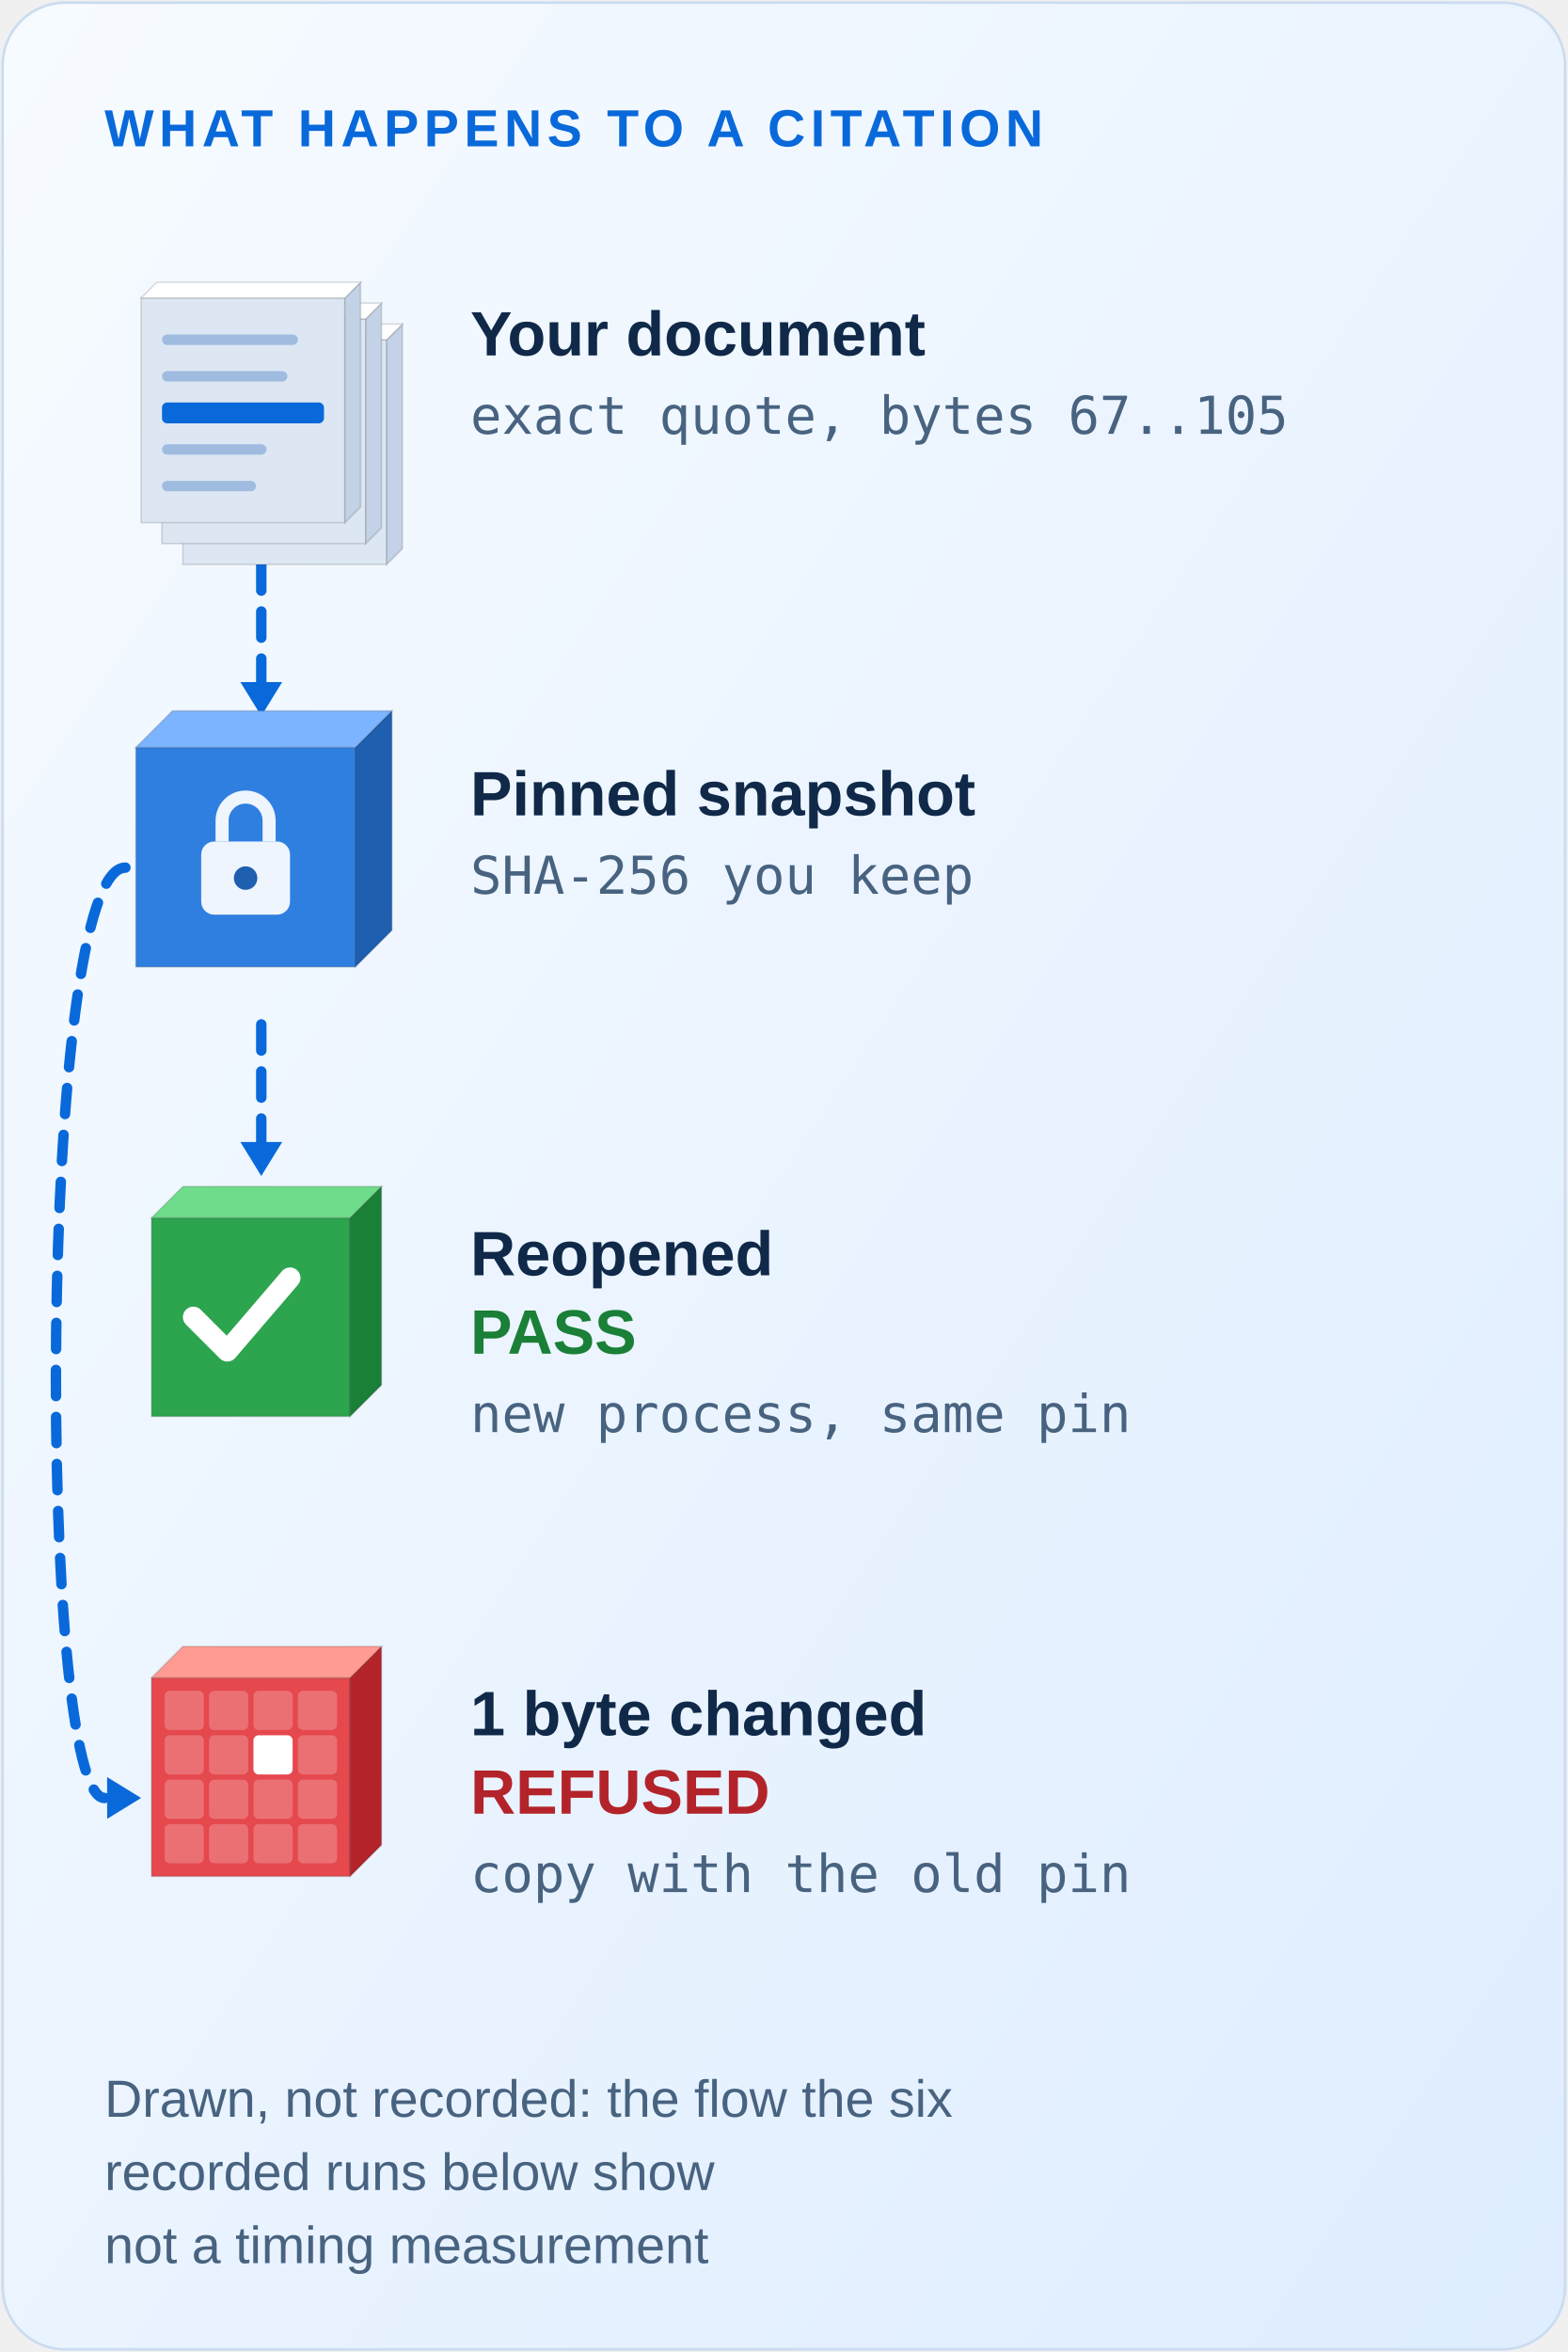
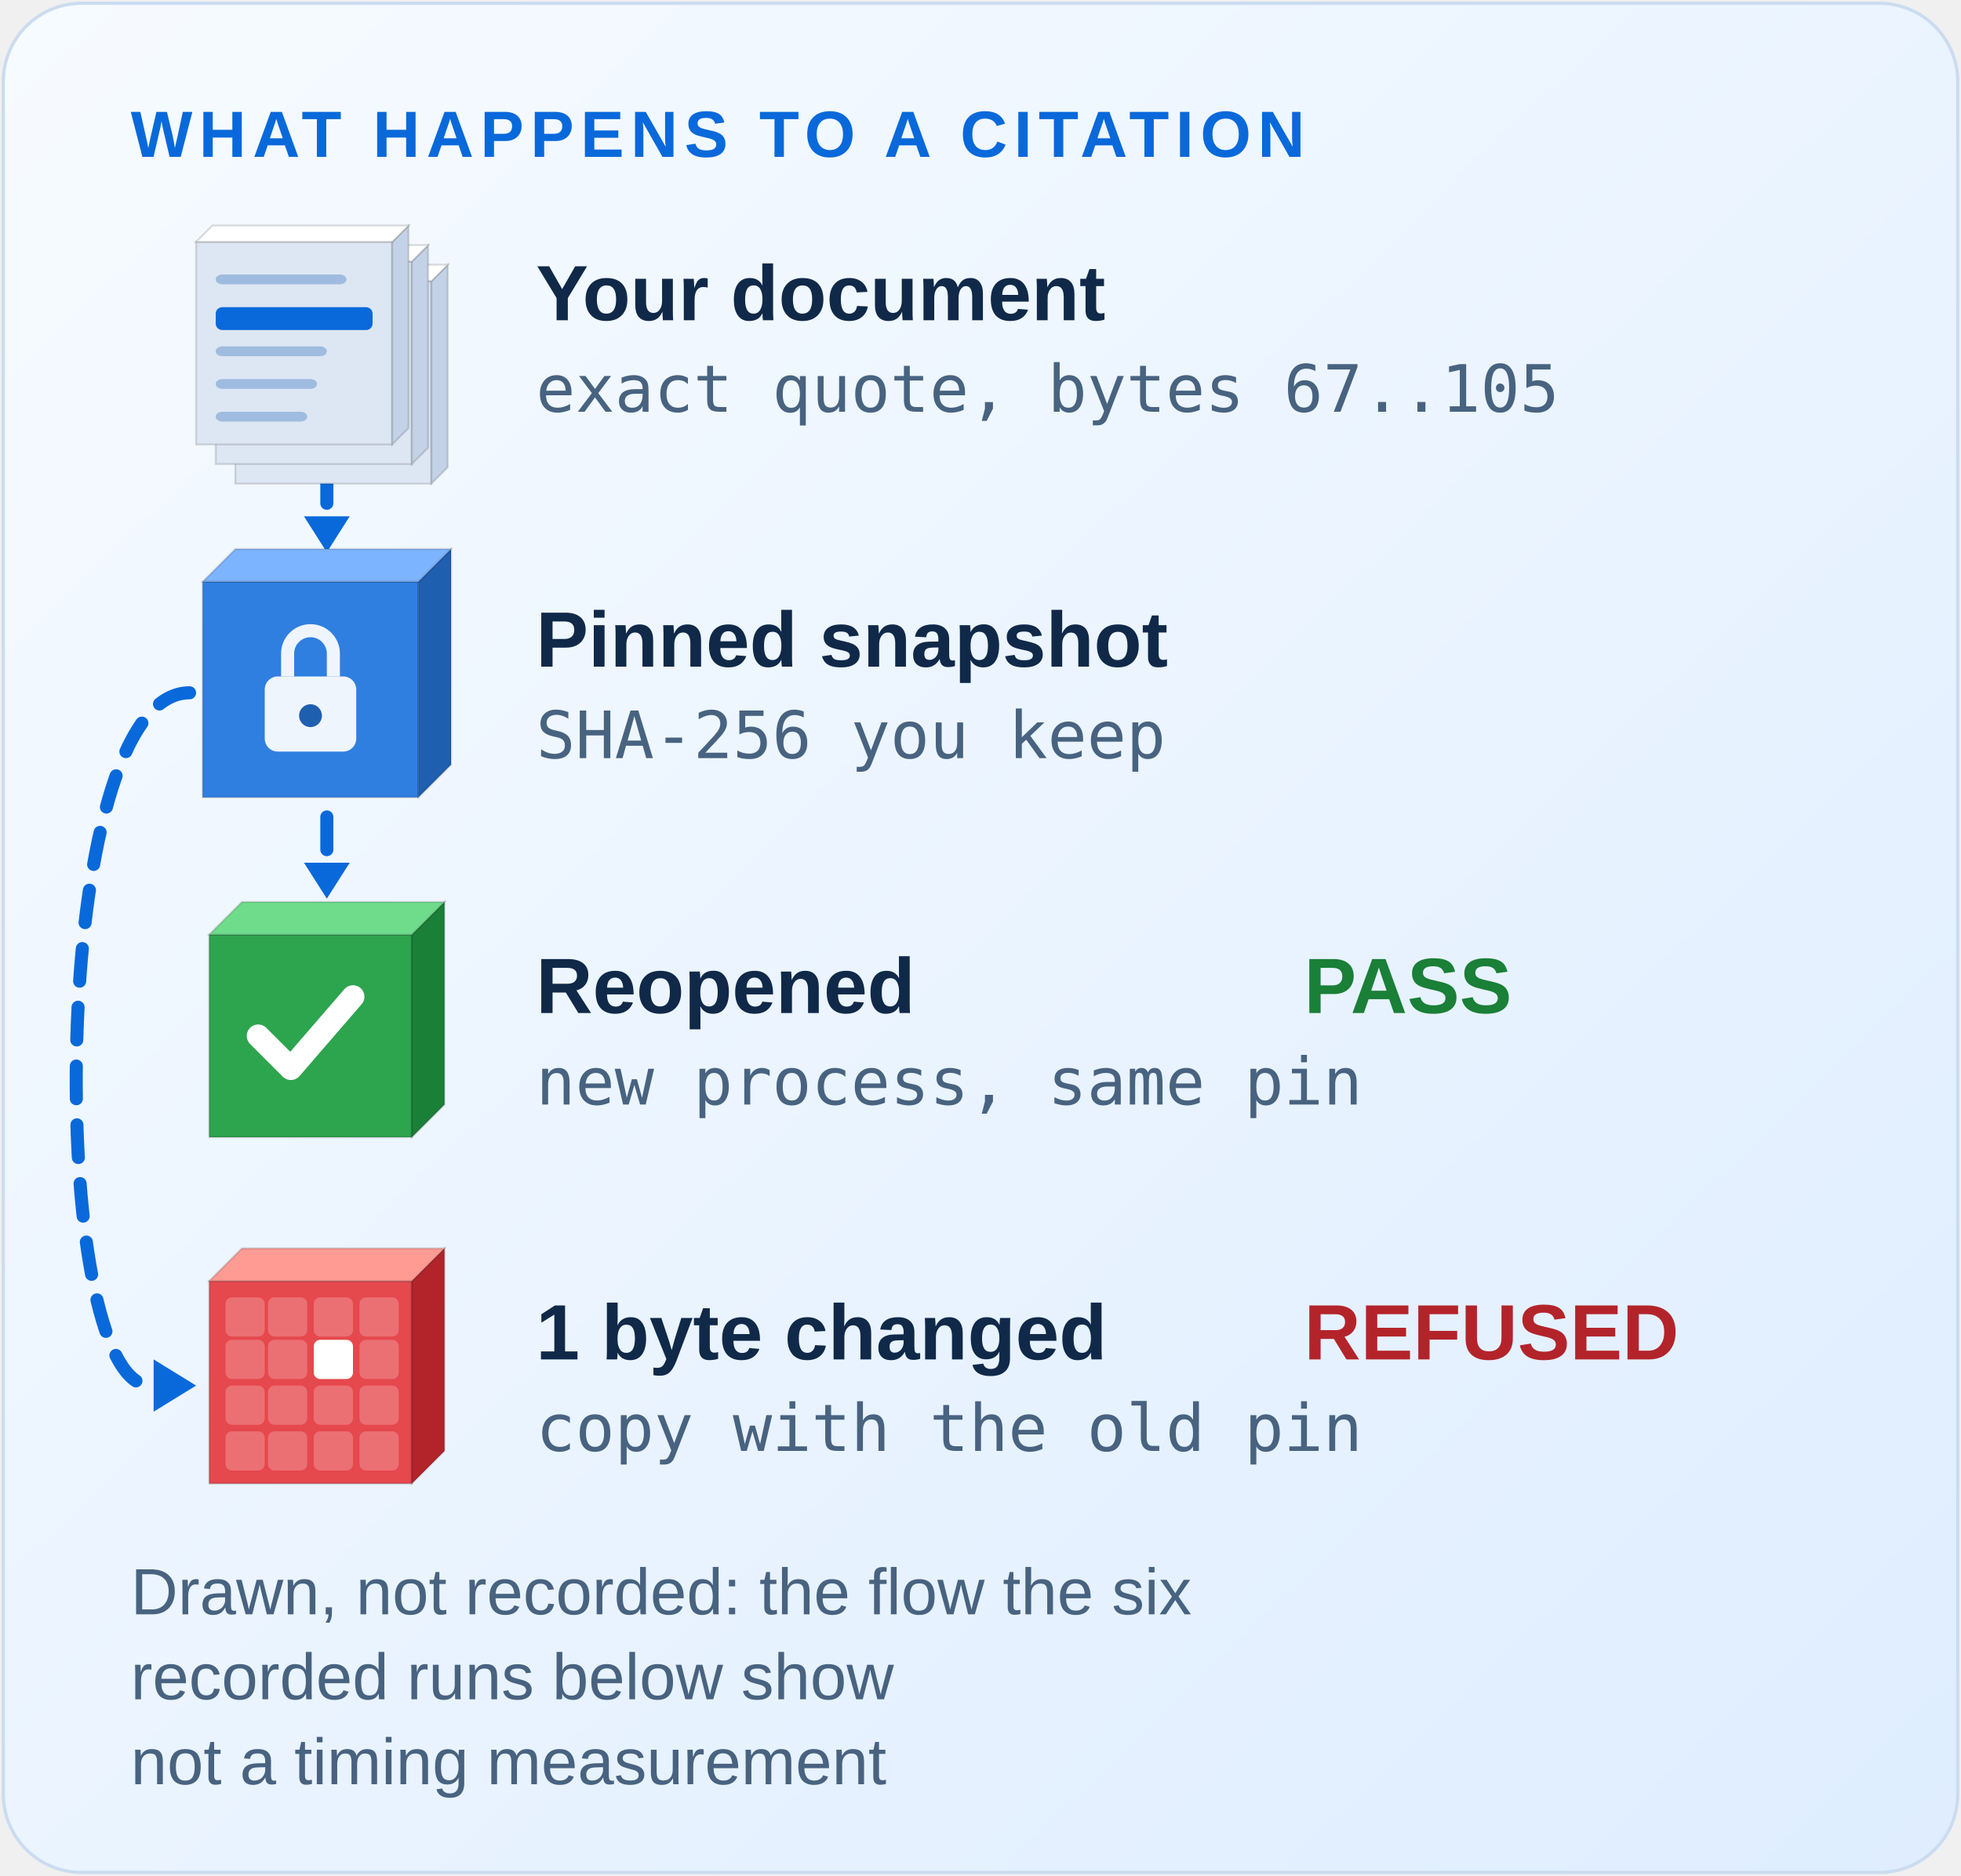
- <svg xmlns="http://www.w3.org/2000/svg" width="600" height="900" viewBox="0 0 600 900" role="img" aria-labelledby="t d">
+ <svg xmlns="http://www.w3.org/2000/svg" width="600" height="574" viewBox="0 0 600 574" role="img" aria-labelledby="t d">
  <style>
svg{font-size:20px}
text{font-family:Arial,Helvetica,sans-serif;fill:#102949}
.mono{font-family:ui-monospace,Consolas,"DejaVu Sans Mono",monospace;fill:#486380}
.kick{font-size:20px;font-weight:700;letter-spacing:2px;fill:#0969da}
.mut{fill:#486380}.b{font-weight:700}.fq-c{transform-box:fill-box;transform-origin:center}.fq0{animation:fq-hot 1s ease-in-out 4.6s 6 alternate both}.fq1{animation:fq-flow 1s linear infinite}.fq2{animation:fq-in .5s ease-out .9s both}.fq3{animation:fq-in .5s ease-out 2s both}.fq4{animation:fq-in .5s ease-out 3s both}.fq5{animation:fq-drop .6s cubic-bezier(.2,.8,.2,1) .2s both}.fq6{animation:fq-pop .6s cubic-bezier(.2,.8,.2,1) 1.3s both}.fq7{animation:fq-drop .6s cubic-bezier(.2,.8,.2,1) 2.4s both}.fq8{animation:fq-drop .6s cubic-bezier(.2,.8,.2,1) 3.4s both,fq-shake .5s ease-in-out 4.1s both}@media (prefers-reduced-motion:reduce){.fq0,.fq1,.fq2,.fq3,.fq4,.fq5,.fq6,.fq7,.fq8{animation:none}}@keyframes fq-in{from{opacity:0}to{opacity:1}}@keyframes fq-drop{from{opacity:0;transform:translateY(-30px)}to{opacity:1;transform:none}}@keyframes fq-pop{0%{opacity:0;transform:scale(.6)}70%{opacity:1;transform:scale(1.06)}100%{opacity:1;transform:none}}@keyframes fq-shake{0%,100%{transform:none}25%{transform:translateX(-6px)}50%{transform:translateX(6px)}75%{transform:translateX(-4px)}}@keyframes fq-hot{from{opacity:1}to{opacity:.35}}@keyframes fq-flow{to{stroke-dashoffset:-36}}
</style>
  <defs>
    <linearGradient id="bg" x2="1" y2="1">
      <stop stop-color="#f7fbff" />
      <stop offset="1" stop-color="#deedff" />
    </linearGradient>
    <clipPath id="card">
-       <rect x="1" y="1" width="598" height="898" rx="24" />
+       <rect x="1" y="1" width="598" height="572" rx="24" />
    </clipPath>
  </defs>
-   <rect x="1" y="1" width="598" height="898" rx="24" fill="url(#bg)" stroke="#cbdcf0" />
-   <text class="kick" x="40" y="56">WHAT HAPPENS TO A CITATION</text>
+   <rect x="1" y="1" width="598" height="572" rx="24" fill="url(#bg)" stroke="#cbdcf0" />
+   <text class="kick" x="40" y="48">WHAT HAPPENS TO A CITATION</text>
  <g class="fq2">
-     <path class="fq1" d="M100 216V264" stroke="#0969da" stroke-width="4" stroke-dasharray="10 8" stroke-linecap="round" fill="none" />
-     <path d="M100 274l-8 -13h16z" fill="#0969da" />
+     <path class="fq1" d="M100 144V161" stroke="#0969da" stroke-width="4" stroke-dasharray="10 8" stroke-linecap="round" fill="none" />
+     <path d="M100 169l-7 -11h14z" fill="#0969da" />
  </g>
  <g class="fq3">
-     <path class="fq1" d="M100 392V440" stroke="#0969da" stroke-width="4" stroke-dasharray="10 8" stroke-linecap="round" fill="none" />
-     <path d="M100 450l-8 -13h16z" fill="#0969da" />
+     <path class="fq1" d="M100 250V267" stroke="#0969da" stroke-width="4" stroke-dasharray="10 8" stroke-linecap="round" fill="none" />
+     <path d="M100 275l-7 -11h14z" fill="#0969da" />
  </g>
  <g class="fq4">
-     <path class="fq1" d="M48 332C14 332 14 688 40 688" stroke="#0969da" stroke-width="4" stroke-dasharray="10 8" stroke-linecap="round" fill="none" />
-     <path d="M54 688l-13 -8v16z" fill="#0969da" />
+     <path class="fq1" d="M58 212C14 212 14 424 46 424" stroke="#0969da" stroke-width="4" stroke-dasharray="10 8" stroke-linecap="round" fill="none" />
+     <path d="M60 424l-13 -8v16z" fill="#0969da" />
  </g>
  <g class="fq-c fq5">
    <g>
-       <polygon points="70.0,130.0 148.0,130.0 148.0,216.0 70.0,216.0" fill="#dde7f3" stroke="#00000022" stroke-width=".6" />
-       <polygon points="148.0,130.0 154.0,124.0 154.0,210.0 148.0,216.0" fill="#c3d2e6" stroke="#00000022" stroke-width=".6" />
-       <polygon points="70.0,130.0 76.0,124.0 154.0,124.0 148.0,130.0" fill="#ffffff" stroke="#00000022" stroke-width=".6" />
-       <polygon points="62.0,122.0 140.0,122.0 140.0,208.0 62.0,208.0" fill="#dde7f3" stroke="#00000022" stroke-width=".6" />
-       <polygon points="140.0,122.0 146.0,116.0 146.0,202.0 140.0,208.0" fill="#c3d2e6" stroke="#00000022" stroke-width=".6" />
-       <polygon points="62.0,122.0 68.0,116.0 146.0,116.0 140.0,122.0" fill="#ffffff" stroke="#00000022" stroke-width=".6" />
-       <polygon points="54.0,114.0 132.0,114.0 132.0,200.0 54.0,200.0" fill="#dde7f3" stroke="#00000022" stroke-width=".6" />
-       <polygon points="132.0,114.0 138.0,108.0 138.0,194.0 132.0,200.0" fill="#c3d2e6" stroke="#00000022" stroke-width=".6" />
-       <polygon points="54.0,114.0 60.0,108.0 138.0,108.0 132.0,114.0" fill="#ffffff" stroke="#00000022" stroke-width=".6" />
-       <rect x="62" y="128" width="52" height="4" rx="2" fill="#9fbce0" />
-       <rect x="62" y="142" width="48" height="4" rx="2" fill="#9fbce0" />
-       <rect x="62" y="154" width="62" height="8" rx="2" fill="#0969da" />
-       <rect x="62" y="170" width="40" height="4" rx="2" fill="#9fbce0" />
-       <rect x="62" y="184" width="36" height="4" rx="2" fill="#9fbce0" />
+       <polygon points="72.0,86.0 132.0,86.0 132.0,148.0 72.0,148.0" fill="#dde7f3" stroke="#00000022" stroke-width=".6" />
+       <polygon points="132.0,86.0 137.0,81.0 137.0,143.0 132.0,148.0" fill="#c3d2e6" stroke="#00000022" stroke-width=".6" />
+       <polygon points="72.0,86.0 77.0,81.0 137.0,81.0 132.0,86.0" fill="#ffffff" stroke="#00000022" stroke-width=".6" />
+       <polygon points="66.0,80.0 126.0,80.0 126.0,142.0 66.0,142.0" fill="#dde7f3" stroke="#00000022" stroke-width=".6" />
+       <polygon points="126.0,80.0 131.0,75.0 131.0,137.0 126.0,142.0" fill="#c3d2e6" stroke="#00000022" stroke-width=".6" />
+       <polygon points="66.0,80.0 71.0,75.0 131.0,75.0 126.0,80.0" fill="#ffffff" stroke="#00000022" stroke-width=".6" />
+       <polygon points="60.0,74.0 120.0,74.0 120.0,136.0 60.0,136.0" fill="#dde7f3" stroke="#00000022" stroke-width=".6" />
+       <polygon points="120.0,74.0 125.0,69.0 125.0,131.0 120.0,136.0" fill="#c3d2e6" stroke="#00000022" stroke-width=".6" />
+       <polygon points="60.0,74.0 65.0,69.0 125.0,69.0 120.0,74.0" fill="#ffffff" stroke="#00000022" stroke-width=".6" />
+       <rect x="66" y="84" width="40" height="3" rx="2" fill="#9fbce0" />
+       <rect x="66" y="94" width="48" height="7" rx="2" fill="#0969da" />
+       <rect x="66" y="106" width="34" height="3" rx="2" fill="#9fbce0" />
+       <rect x="66" y="116" width="31" height="3" rx="2" fill="#9fbce0" />
+       <rect x="66" y="126" width="28" height="3" rx="2" fill="#9fbce0" />
    </g>
-     <text x="180" y="136" font-size="24" class="b">Your document</text>
-     <text x="180" y="166" font-size="20" class="mono">exact quote, bytes 67..105</text>
+     <text x="164" y="98" font-size="24" class="b">Your document</text>
+     <text x="164" y="126" font-size="20" class="mono">exact quote, bytes 67..105</text>
  </g>
  <g class="fq-c fq6">
    <g>
-       <polygon points="52.0,286.0 136.0,286.0 136.0,370.0 52.0,370.0" fill="#2f7fe0" stroke="#00000022" stroke-width=".6" />
-       <polygon points="136.0,286.0 150.0,272.0 150.0,356.0 136.0,370.0" fill="#1f5fb0" stroke="#00000022" stroke-width=".6" />
-       <polygon points="52.0,286.0 66.0,272.0 150.0,272.0 136.0,286.0" fill="#7db4ff" stroke="#00000022" stroke-width=".6" />
-       <rect x="77" y="322" width="34" height="28" rx="5" fill="#ffffff" opacity=".92" />
-       <path d="M85 322v-8a9 9 0 0 1 18 0v8" fill="none" stroke="#ffffff" stroke-width="5" opacity=".92" />
-       <circle cx="94" cy="336" r="4.5" fill="#1f5fb0" />
+       <polygon points="62.0,178.0 128.0,178.0 128.0,244.0 62.0,244.0" fill="#2f7fe0" stroke="#00000022" stroke-width=".6" />
+       <polygon points="128.0,178.0 138.0,168.0 138.0,234.0 128.0,244.0" fill="#1f5fb0" stroke="#00000022" stroke-width=".6" />
+       <polygon points="62.0,178.0 72.0,168.0 138.0,168.0 128.0,178.0" fill="#7db4ff" stroke="#00000022" stroke-width=".6" />
+       <rect x="81" y="207" width="28" height="23" rx="4" fill="#ffffff" opacity=".92" />
+       <path d="M88 207v-7a7 7 0 0 1 14 0v7" fill="none" stroke="#ffffff" stroke-width="4" opacity=".92" />
+       <circle cx="95" cy="219" r="3.5" fill="#1f5fb0" />
    </g>
-     <text x="180" y="312" font-size="24" class="b">Pinned snapshot</text>
-     <text x="180" y="342" font-size="20" class="mono">SHA-256 you keep</text>
+     <text x="164" y="204" font-size="24" class="b">Pinned snapshot</text>
+     <text x="164" y="232" font-size="20" class="mono">SHA-256 you keep</text>
  </g>
  <g class="fq-c fq7">
    <g>
-       <polygon points="58.0,466.0 134.0,466.0 134.0,542.0 58.0,542.0" fill="#2da44e" stroke="#00000022" stroke-width=".6" />
-       <polygon points="134.0,466.0 146.0,454.0 146.0,530.0 134.0,542.0" fill="#1a7f37" stroke="#00000022" stroke-width=".6" />
-       <polygon points="58.0,466.0 70.0,454.0 146.0,454.0 134.0,466.0" fill="#6fdc8c" stroke="#00000022" stroke-width=".6" />
-       <path d="M74 504l13 13 24-28" fill="none" stroke="#ffffff" stroke-width="8" stroke-linecap="round" stroke-linejoin="round" />
+       <polygon points="64.0,286.0 126.0,286.0 126.0,348.0 64.0,348.0" fill="#2da44e" stroke="#00000022" stroke-width=".6" />
+       <polygon points="126.0,286.0 136.0,276.0 136.0,338.0 126.0,348.0" fill="#1a7f37" stroke="#00000022" stroke-width=".6" />
+       <polygon points="64.0,286.0 74.0,276.0 136.0,276.0 126.0,286.0" fill="#6fdc8c" stroke="#00000022" stroke-width=".6" />
+       <path d="M79 317l10 10 19-22" fill="none" stroke="#ffffff" stroke-width="7" stroke-linecap="round" stroke-linejoin="round" />
    </g>
-     <text x="180" y="488" font-size="24" class="b">Reopened</text>
-     <text x="180" y="518" font-size="24" class="b" style="fill:#1a7f37">PASS</text>
-     <text x="180" y="548" font-size="20" class="mono">new process, same pin</text>
+     <text x="164" y="310" font-size="24" class="b">Reopened</text>
+     <text x="399" y="310" font-size="24" class="b" style="fill:#1a7f37">PASS</text>
+     <text x="164" y="338" font-size="20" class="mono">new process, same pin</text>
  </g>
  <g class="fq-c fq8">
    <g>
-       <polygon points="58.0,642.0 134.0,642.0 134.0,718.0 58.0,718.0" fill="#e5484d" stroke="#00000022" stroke-width=".6" />
-       <polygon points="134.0,642.0 146.0,630.0 146.0,706.0 134.0,718.0" fill="#b3242a" stroke="#00000022" stroke-width=".6" />
-       <polygon points="58.0,642.0 70.0,630.0 146.0,630.0 134.0,642.0" fill="#ff9b93" stroke="#00000022" stroke-width=".6" />
-       <rect x="63" y="647" width="15" height="15" rx="2" fill="#ffffff" opacity=".22" />
-       <rect x="63" y="664" width="15" height="15" rx="2" fill="#ffffff" opacity=".22" />
-       <rect x="63" y="681" width="15" height="15" rx="2" fill="#ffffff" opacity=".22" />
-       <rect x="63" y="698" width="15" height="15" rx="2" fill="#ffffff" opacity=".22" />
-       <rect x="80" y="647" width="15" height="15" rx="2" fill="#ffffff" opacity=".22" />
-       <rect x="80" y="664" width="15" height="15" rx="2" fill="#ffffff" opacity=".22" />
-       <rect x="80" y="681" width="15" height="15" rx="2" fill="#ffffff" opacity=".22" />
-       <rect x="80" y="698" width="15" height="15" rx="2" fill="#ffffff" opacity=".22" />
-       <rect x="97" y="647" width="15" height="15" rx="2" fill="#ffffff" opacity=".22" />
-       <rect class="fq0" x="97" y="664" width="15" height="15" rx="2" fill="#ffffff" opacity="1" />
-       <rect x="97" y="681" width="15" height="15" rx="2" fill="#ffffff" opacity=".22" />
-       <rect x="97" y="698" width="15" height="15" rx="2" fill="#ffffff" opacity=".22" />
-       <rect x="114" y="647" width="15" height="15" rx="2" fill="#ffffff" opacity=".22" />
-       <rect x="114" y="664" width="15" height="15" rx="2" fill="#ffffff" opacity=".22" />
-       <rect x="114" y="681" width="15" height="15" rx="2" fill="#ffffff" opacity=".22" />
-       <rect x="114" y="698" width="15" height="15" rx="2" fill="#ffffff" opacity=".22" />
+       <polygon points="64.0,392.0 126.0,392.0 126.0,454.0 64.0,454.0" fill="#e5484d" stroke="#00000022" stroke-width=".6" />
+       <polygon points="126.0,392.0 136.0,382.0 136.0,444.0 126.0,454.0" fill="#b3242a" stroke="#00000022" stroke-width=".6" />
+       <polygon points="64.0,392.0 74.0,382.0 136.0,382.0 126.0,392.0" fill="#ff9b93" stroke="#00000022" stroke-width=".6" />
+       <rect x="69" y="397" width="12" height="12" rx="2" fill="#ffffff" opacity=".22" />
+       <rect x="69" y="410" width="12" height="12" rx="2" fill="#ffffff" opacity=".22" />
+       <rect x="69" y="424" width="12" height="12" rx="2" fill="#ffffff" opacity=".22" />
+       <rect x="69" y="438" width="12" height="12" rx="2" fill="#ffffff" opacity=".22" />
+       <rect x="82" y="397" width="12" height="12" rx="2" fill="#ffffff" opacity=".22" />
+       <rect x="82" y="410" width="12" height="12" rx="2" fill="#ffffff" opacity=".22" />
+       <rect x="82" y="424" width="12" height="12" rx="2" fill="#ffffff" opacity=".22" />
+       <rect x="82" y="438" width="12" height="12" rx="2" fill="#ffffff" opacity=".22" />
+       <rect x="96" y="397" width="12" height="12" rx="2" fill="#ffffff" opacity=".22" />
+       <rect class="fq0" x="96" y="410" width="12" height="12" rx="2" fill="#ffffff" opacity="1" />
+       <rect x="96" y="424" width="12" height="12" rx="2" fill="#ffffff" opacity=".22" />
+       <rect x="96" y="438" width="12" height="12" rx="2" fill="#ffffff" opacity=".22" />
+       <rect x="110" y="397" width="12" height="12" rx="2" fill="#ffffff" opacity=".22" />
+       <rect x="110" y="410" width="12" height="12" rx="2" fill="#ffffff" opacity=".22" />
+       <rect x="110" y="424" width="12" height="12" rx="2" fill="#ffffff" opacity=".22" />
+       <rect x="110" y="438" width="12" height="12" rx="2" fill="#ffffff" opacity=".22" />
    </g>
-     <text x="180" y="664" font-size="24" class="b">1 byte changed</text>
-     <text x="180" y="694" font-size="24" class="b" style="fill:#b3242a">REFUSED</text>
-     <text x="180" y="724" font-size="20" class="mono">copy with the old pin</text>
+     <text x="164" y="416" font-size="24" class="b">1 byte changed</text>
+     <text x="399" y="416" font-size="24" class="b" style="fill:#b3242a">REFUSED</text>
+     <text x="164" y="444" font-size="20" class="mono">copy with the old pin</text>
  </g>
-   <text x="40" y="810" font-size="20" class="mut">Drawn, not recorded: the flow the six</text>
-   <text x="40" y="838" font-size="20" class="mut">recorded runs below show</text>
-   <text x="40" y="866" font-size="20" class="mut">not a timing measurement</text>
+   <text x="40" y="494" font-size="20" class="mut">Drawn, not recorded: the flow the six</text>
+   <text x="40" y="520" font-size="20" class="mut">recorded runs below show</text>
+   <text x="40" y="546" font-size="20" class="mut">not a timing measurement</text>
</svg>
